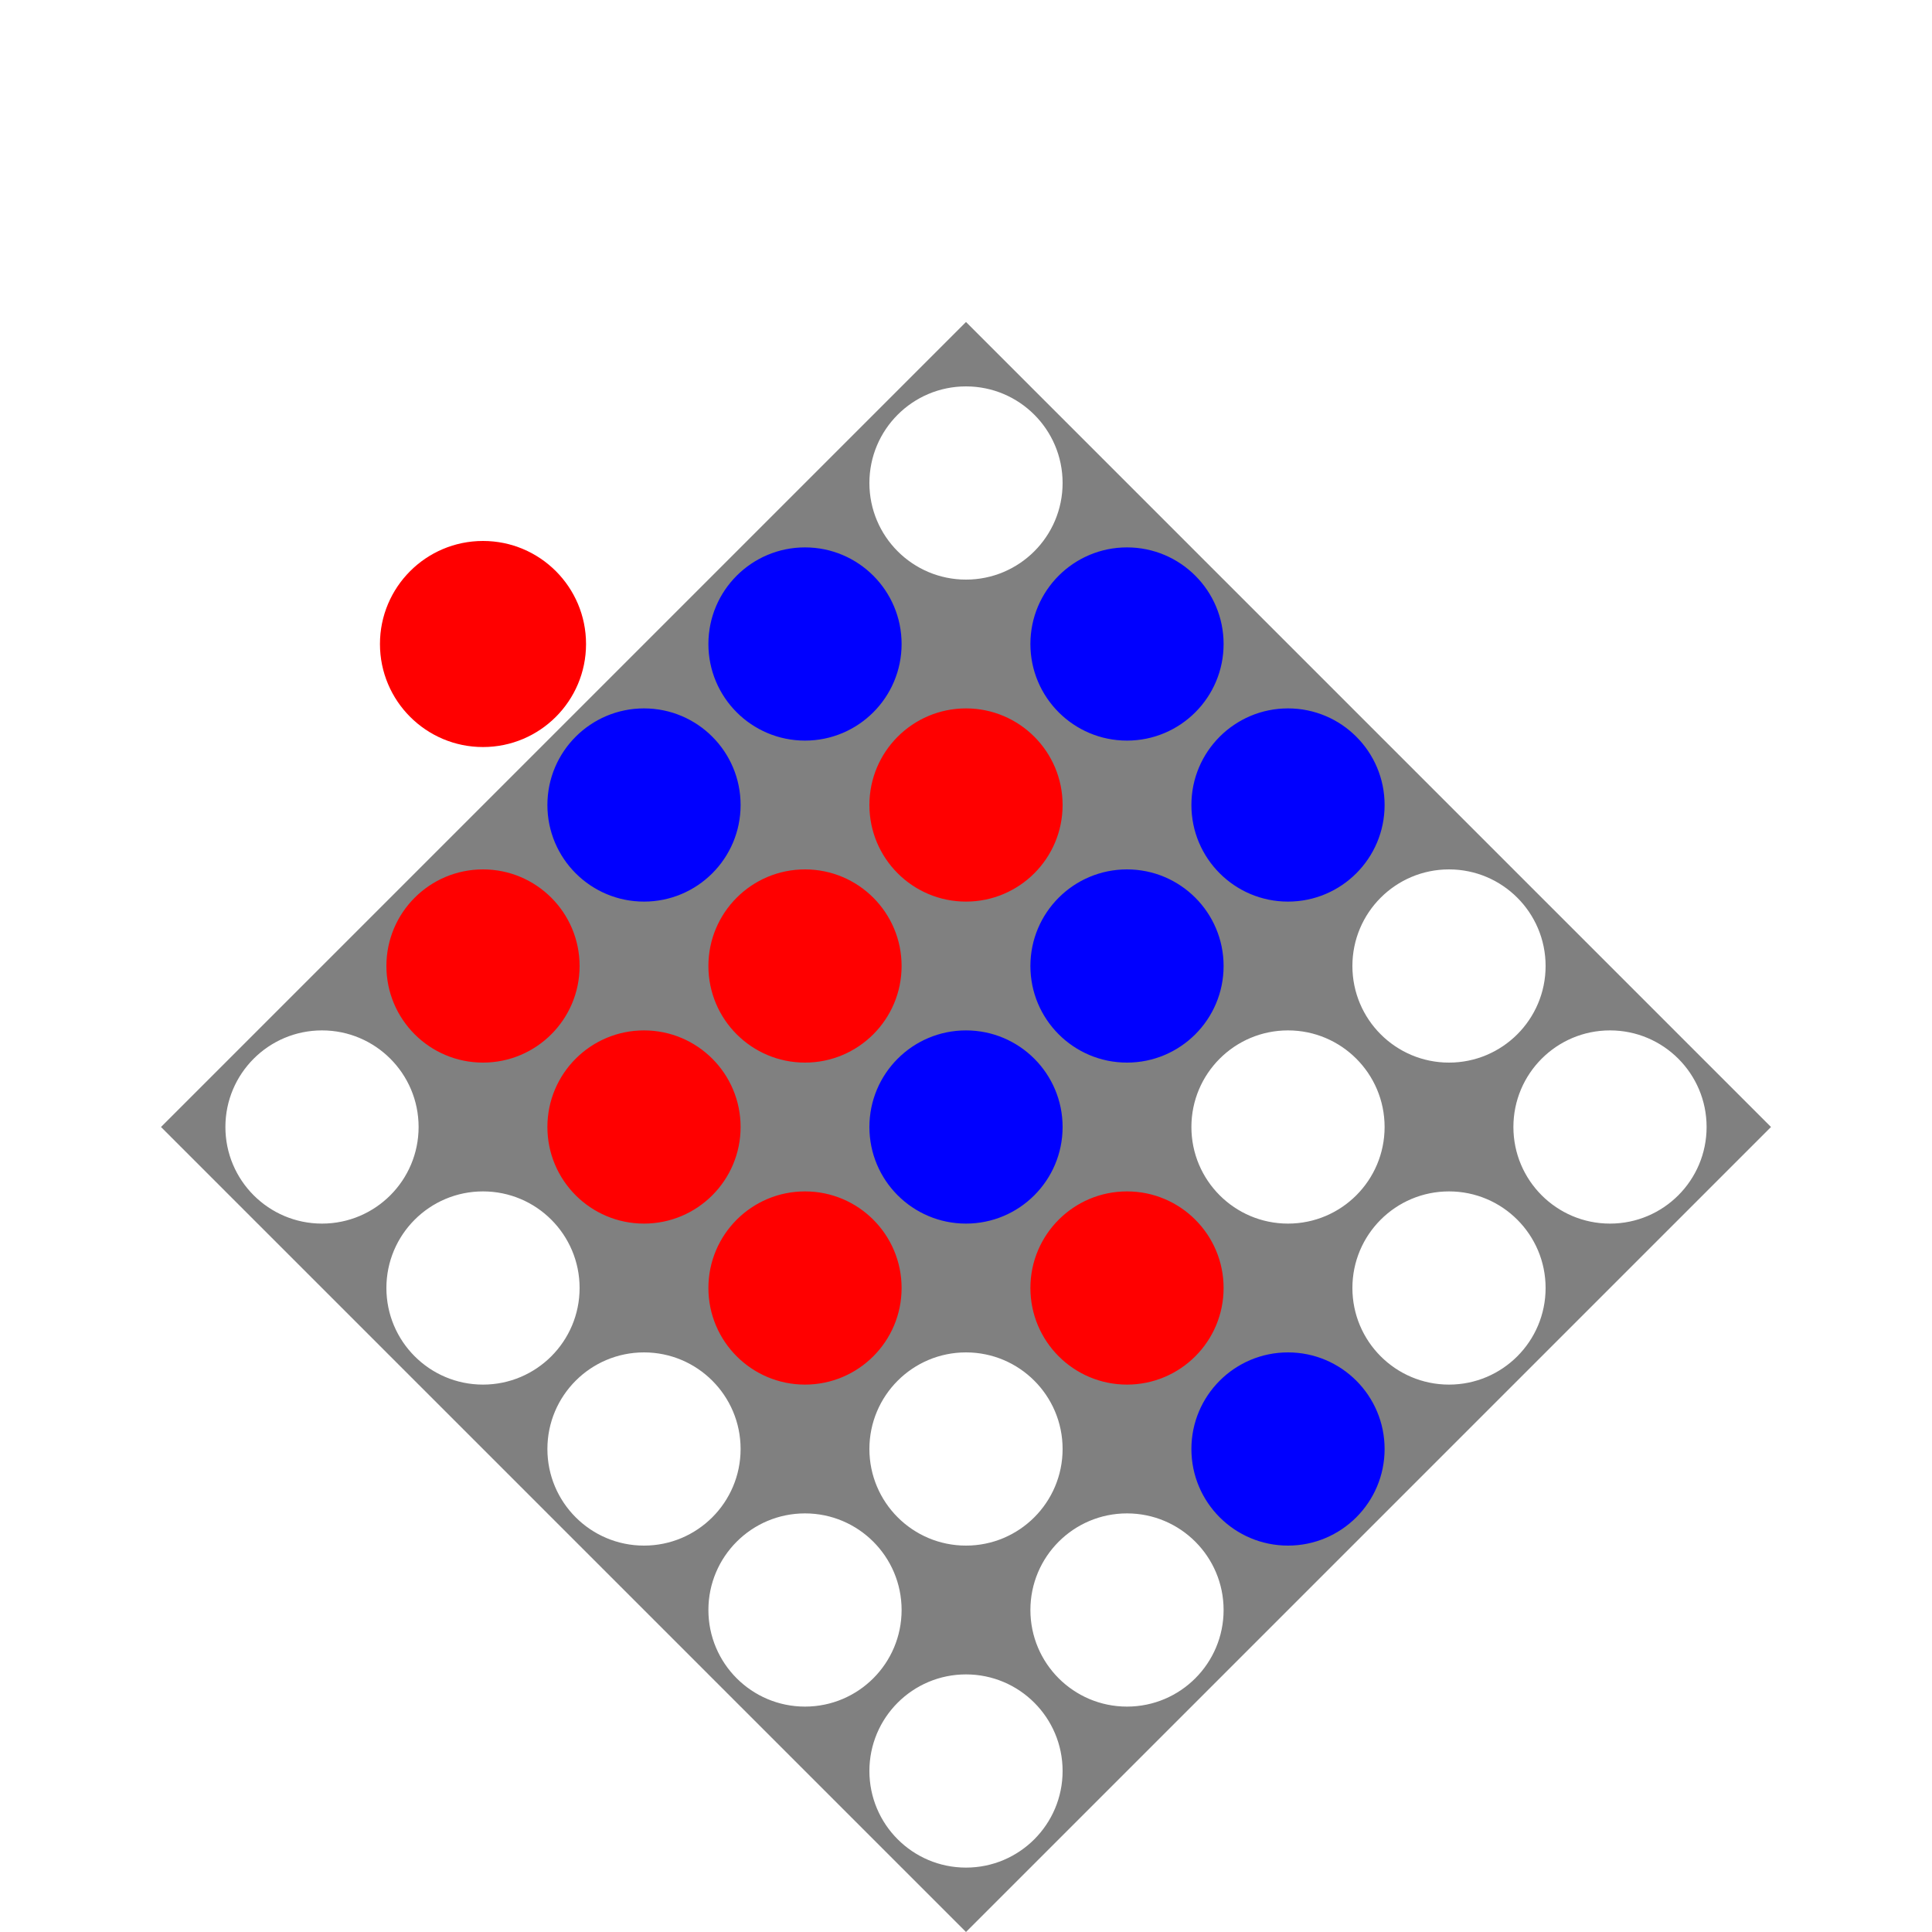
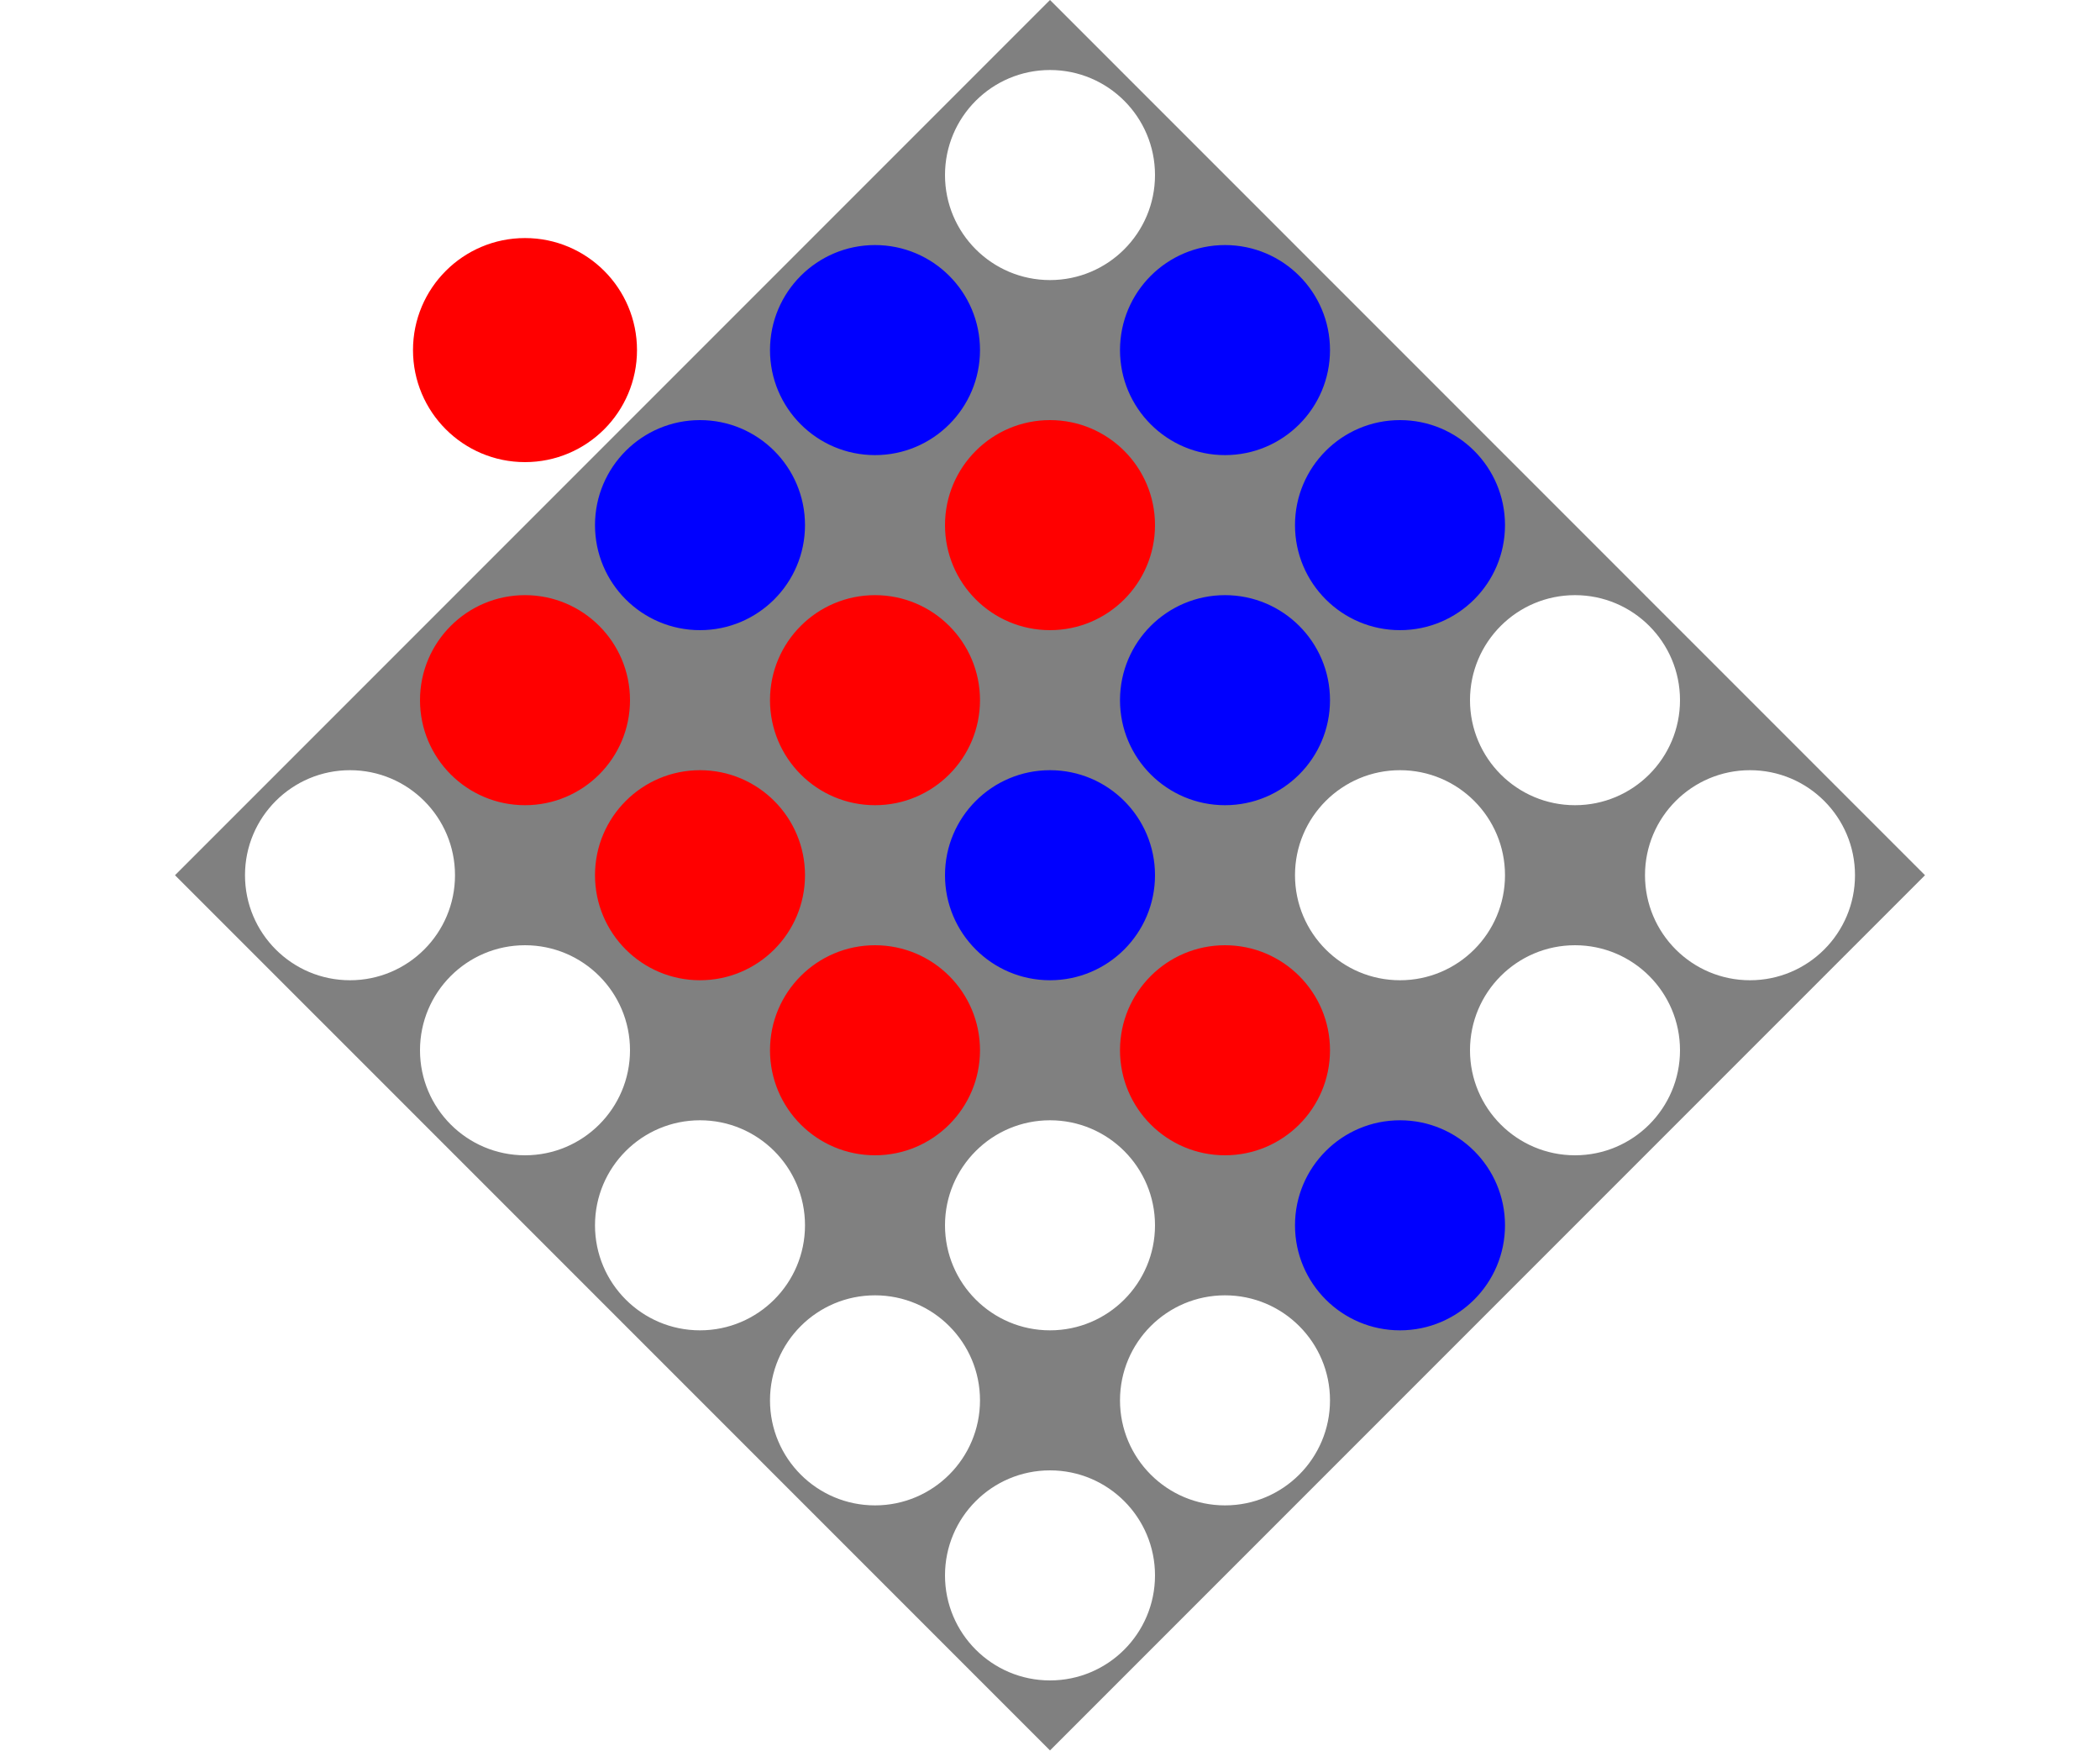
- <svg xmlns="http://www.w3.org/2000/svg" version="1.1" viewBox="0 0 300 300">
+ <svg xmlns="http://www.w3.org/2000/svg" version="1.1" viewBox="0 50 300 250">
  <defs>
    <circle id="b" r="16" fill="#00f" />
    <circle id="r" r="16" fill="#f00" />
  </defs>
  <use href="#b" x="125" y="100" />
  <use href="#b" x="175" y="100" />
  <use href="#r" x="150" y="125" />
  <use href="#b" x="200" y="125" />
  <use href="#b" x="175" y="150" />
  <use href="#r" x="75" y="150" />
  <use href="#r" x="100" y="175" />
  <use href="#r" x="125" y="200" />
  <g>
    <use href="#b" x="100" y="125" />
    <use href="#r" x="125" y="150" />
    <use href="#b" x="150" y="175" />
    <use href="#r" x="175" y="200" />
    <animateTransform attributeName="transform" attributeType="XML" type="translate" values="0 0;0 0;25 25;25 25" keyTimes="0;0.3;0.4;1" dur="7s" repeatCount="indefinite" />
  </g>
  <use href="#b" x="200" y="225">
    <animate attributeName="opacity" values="1;1;0;0" keyTimes="0;0.4;0.5;1" dur="7s" repeatCount="indefinite" />
    <animateTransform attributeName="transform" attributeType="XML" type="translate" values="0 0;0 0;25 25;25 25" keyTimes="0;0.3;0.4;1" dur="7s" repeatCount="indefinite" />
  </use>
  <use href="#r" x="75" y="100">
    <animate attributeName="opacity" values="0;0;1;1" keyTimes="0;0.2;0.3;1" dur="7s" repeatCount="indefinite" />
    <animateTransform attributeName="transform" attributeType="XML" type="translate" values="0 0;0 0;25 25;25 25" keyTimes="0;0.3;0.4;1" dur="7s" repeatCount="indefinite" />
  </use>
  <path fill="gray" fill-rule="evenodd" d="M150 50L275 175L150 300L25 175ZM135 275 a 15,15 0 1,0 30,0 a 15,15 0 1,0 -30,0M160 250 a 15,15 0 1,0 30,0 a 15,15 0 1,0 -30,0M185 225 a 15,15 0 1,0 30,0 a 15,15 0 1,0 -30,0M210 200 a 15,15 0 1,0 30,0 a 15,15 0 1,0 -30,0M235 175 a 15,15 0 1,0 30,0 a 15,15 0 1,0 -30,0M110 250 a 15,15 0 1,0 30,0 a 15,15 0 1,0 -30,0M135 225 a 15,15 0 1,0 30,0 a 15,15 0 1,0 -30,0M160 200 a 15,15 0 1,0 30,0 a 15,15 0 1,0 -30,0M185 175 a 15,15 0 1,0 30,0 a 15,15 0 1,0 -30,0M210 150 a 15,15 0 1,0 30,0 a 15,15 0 1,0 -30,0M85 225 a 15,15 0 1,0 30,0 a 15,15 0 1,0 -30,0M110 200 a 15,15 0 1,0 30,0 a 15,15 0 1,0 -30,0M135 175 a 15,15 0 1,0 30,0 a 15,15 0 1,0 -30,0M160 150 a 15,15 0 1,0 30,0 a 15,15 0 1,0 -30,0M185 125 a 15,15 0 1,0 30,0 a 15,15 0 1,0 -30,0M60 200 a 15,15 0 1,0 30,0 a 15,15 0 1,0 -30,0M85 175 a 15,15 0 1,0 30,0 a 15,15 0 1,0 -30,0M110 150 a 15,15 0 1,0 30,0 a 15,15 0 1,0 -30,0M135 125 a 15,15 0 1,0 30,0 a 15,15 0 1,0 -30,0M160 100 a 15,15 0 1,0 30,0 a 15,15 0 1,0 -30,0M35 175 a 15,15 0 1,0 30,0 a 15,15 0 1,0 -30,0M60 150 a 15,15 0 1,0 30,0 a 15,15 0 1,0 -30,0M85 125 a 15,15 0 1,0 30,0 a 15,15 0 1,0 -30,0M110 100 a 15,15 0 1,0 30,0 a 15,15 0 1,0 -30,0M135 75 a 15,15 0 1,0 30,0 a 15,15 0 1,0 -30,0" />
</svg>
